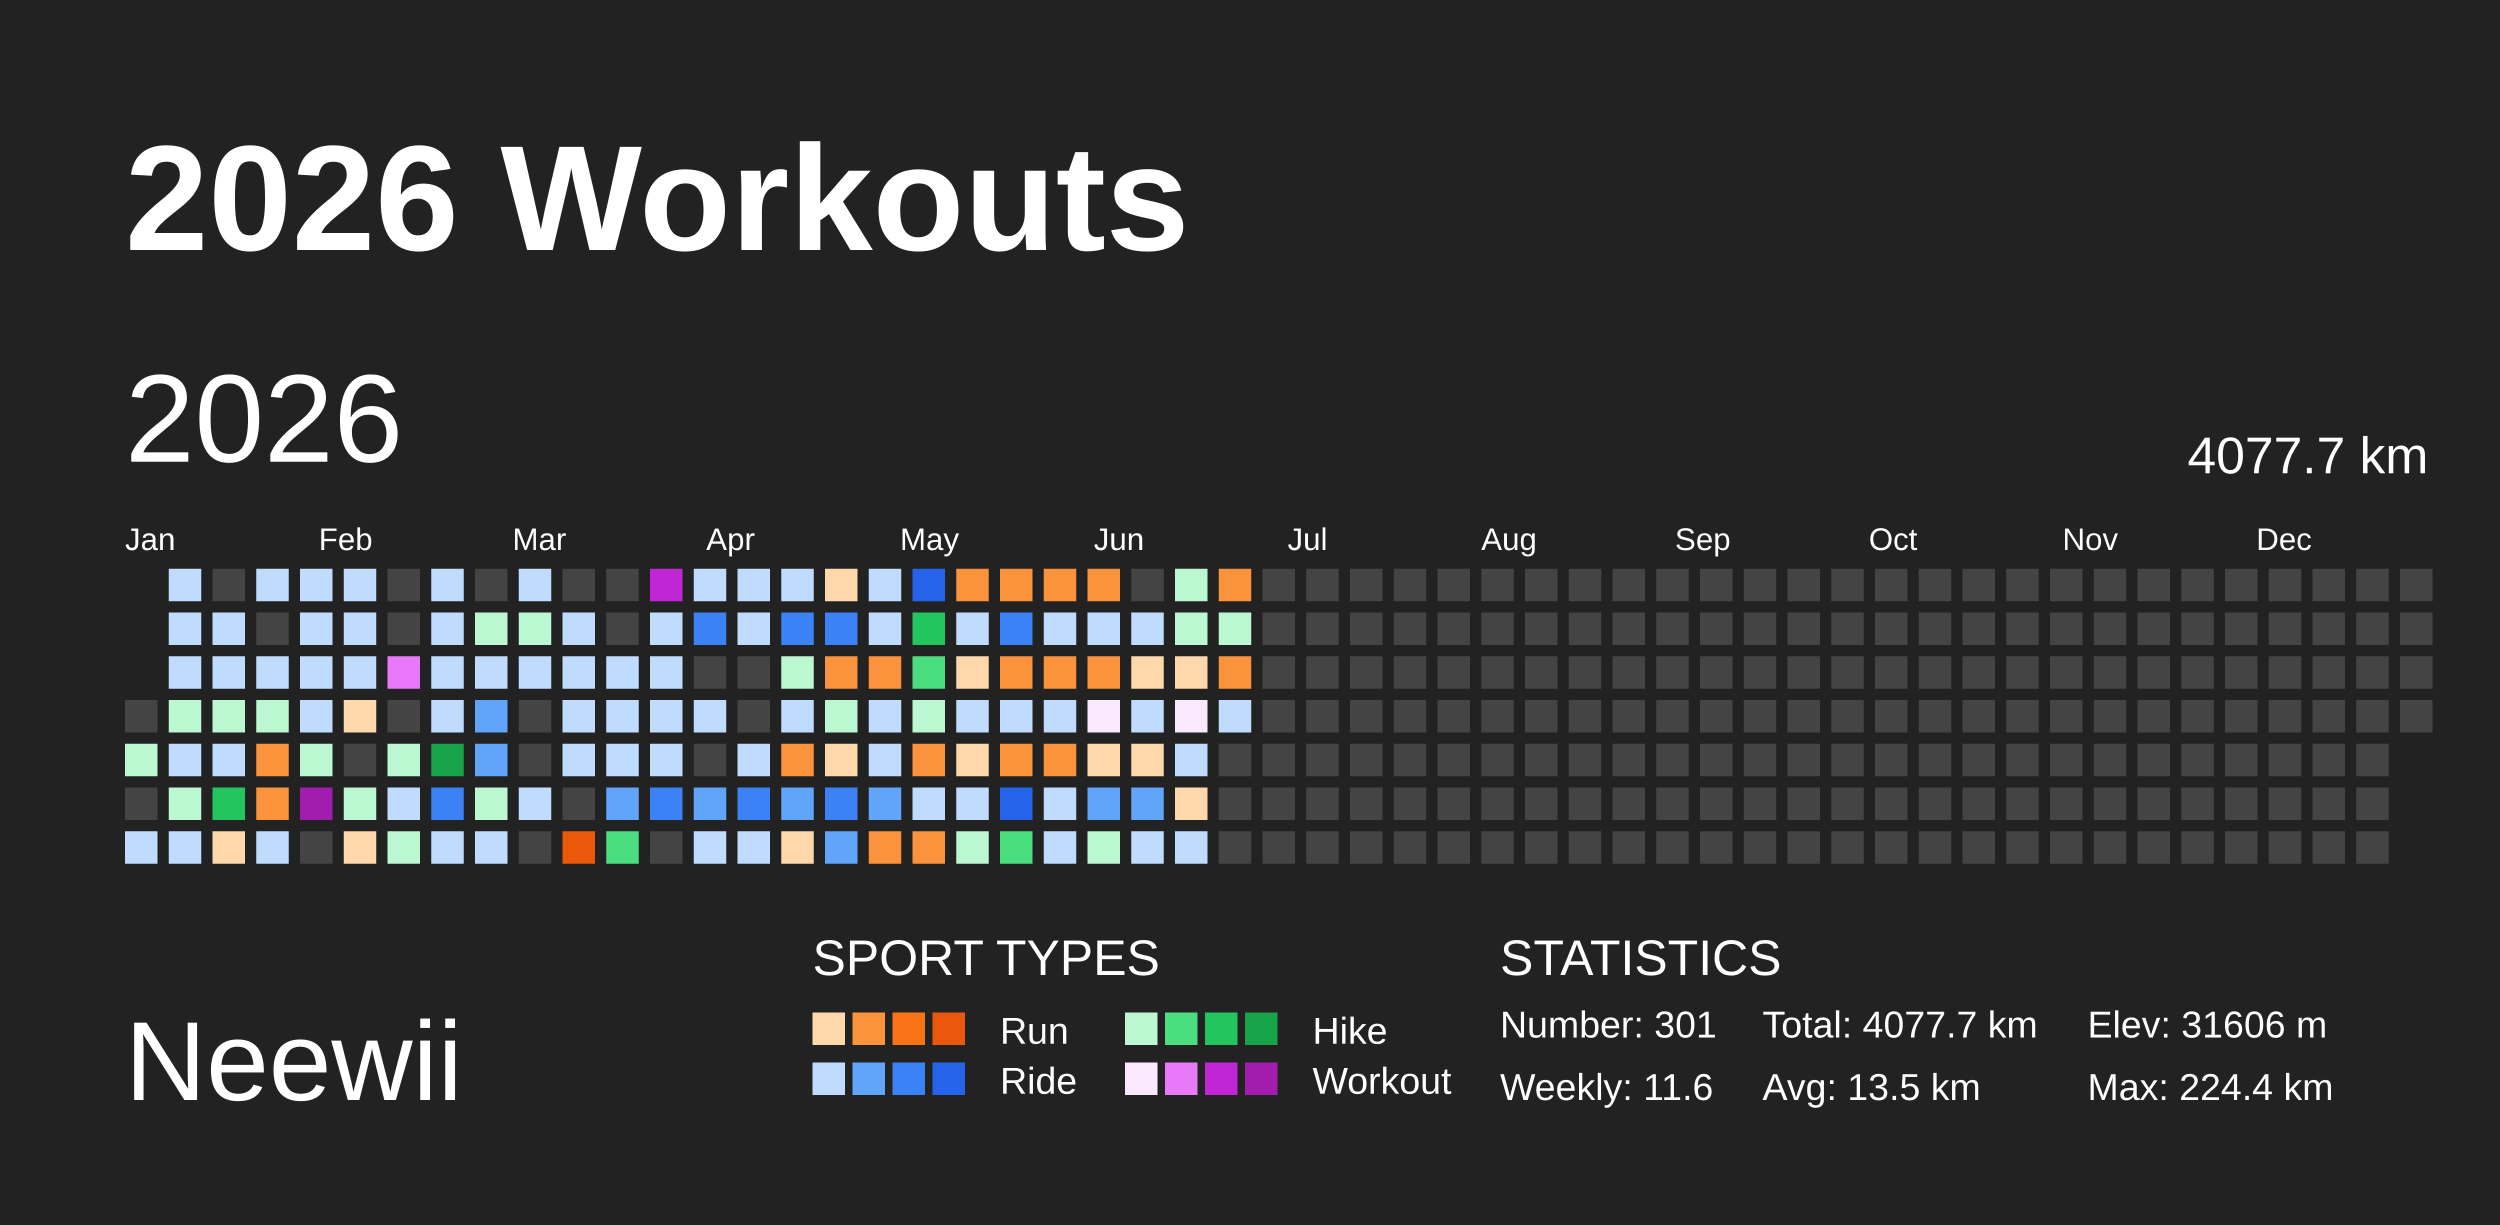
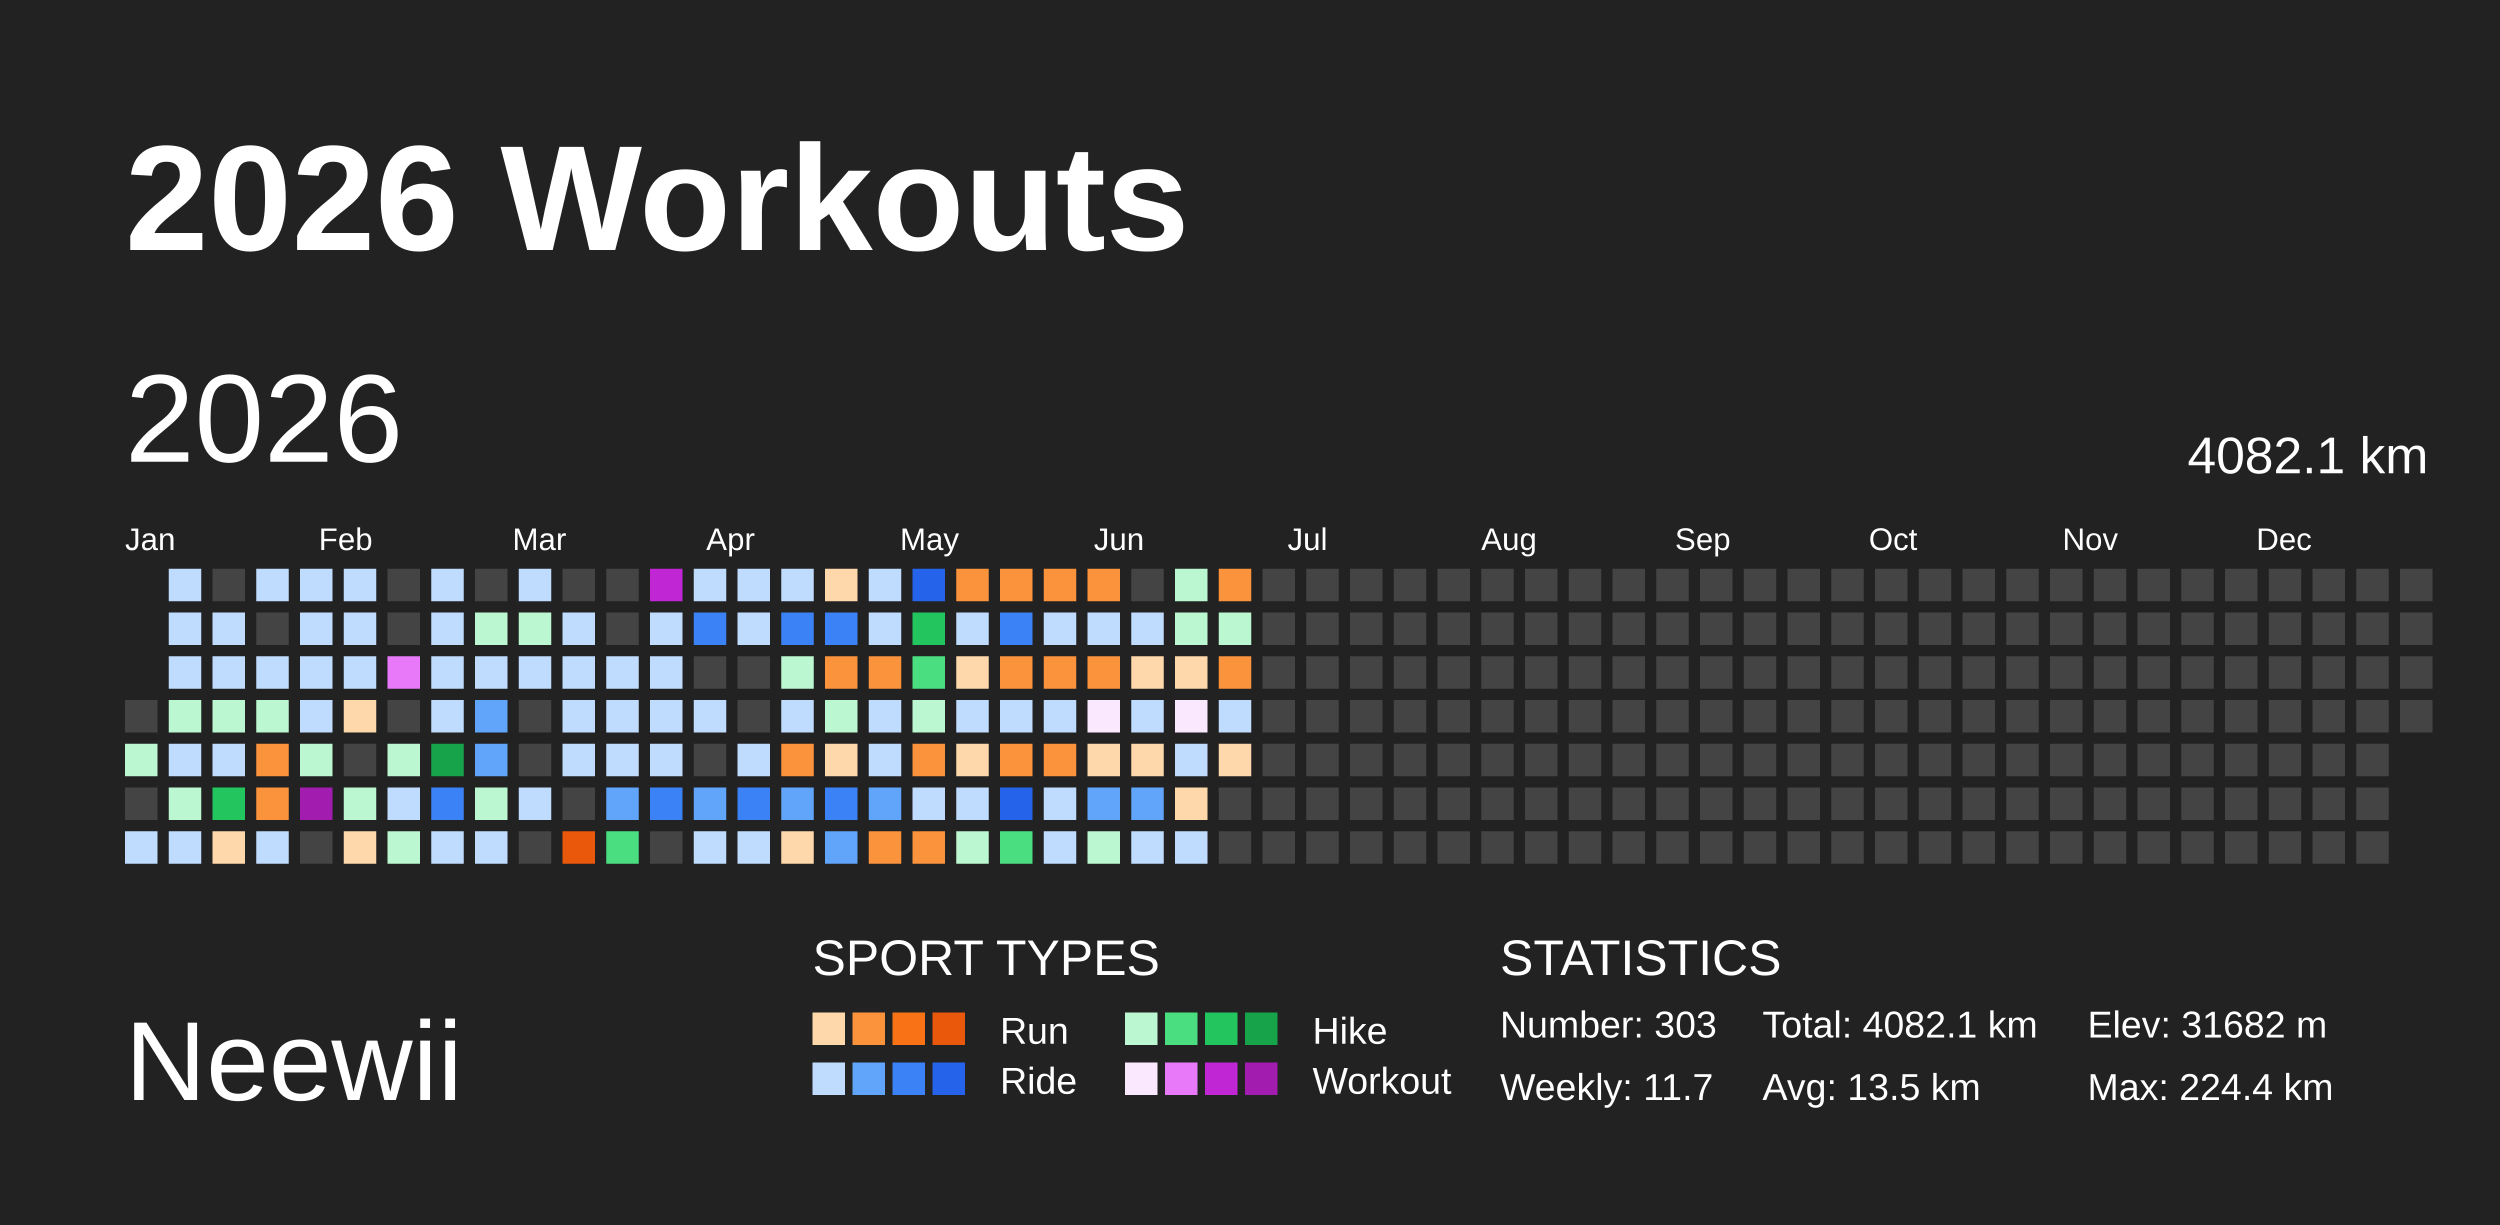
<svg xmlns="http://www.w3.org/2000/svg" baseProfile="full" height="98mm" version="1.1" viewBox="0,0,200,98" width="200mm">
  <defs />
  <rect fill="#222222" height="98" width="200" x="0" y="0" />
  <text fill="#FFFFFF" style="font-size:12px; font-family:Arial; font-weight:bold;" x="10" y="20">2026 Workouts</text>
  <text fill="#FFFFFF" style="font-size:9px; font-family:Arial" x="10" y="88">Neewii</text>
  <text fill="#FFFFFF" style="font-size:4px; font-family:Arial" x="65" y="78">SPORT TYPES</text>
  <rect fill="#fed7aa" height="2.6" width="2.6" x="65.0" y="81" />
  <rect fill="#fb923c" height="2.6" width="2.6" x="68.2" y="81" />
  <rect fill="#f97316" height="2.6" width="2.6" x="71.4" y="81" />
  <rect fill="#ea580c" height="2.6" width="2.6" x="74.6" y="81" />
  <text fill="#FFFFFF" style="font-size:3px; font-family:Arial" x="80" y="83.5">Run</text>
  <rect fill="#bbf7d0" height="2.6" width="2.6" x="90.0" y="81" />
  <rect fill="#4ade80" height="2.6" width="2.6" x="93.2" y="81" />
  <rect fill="#22c55e" height="2.6" width="2.6" x="96.4" y="81" />
  <rect fill="#16a34a" height="2.6" width="2.6" x="99.6" y="81" />
  <text fill="#FFFFFF" style="font-size:3px; font-family:Arial" x="105" y="83.5">Hike</text>
  <rect fill="#bfdbfe" height="2.6" width="2.6" x="65.0" y="85" />
  <rect fill="#60a5fa" height="2.6" width="2.6" x="68.2" y="85" />
  <rect fill="#3b82f6" height="2.6" width="2.6" x="71.4" y="85" />
  <rect fill="#2563eb" height="2.6" width="2.6" x="74.6" y="85" />
  <text fill="#FFFFFF" style="font-size:3px; font-family:Arial" x="80" y="87.5">Ride</text>
  <rect fill="#fae8ff" height="2.6" width="2.6" x="90.0" y="85" />
  <rect fill="#e879f9" height="2.6" width="2.6" x="93.2" y="85" />
  <rect fill="#c026d3" height="2.6" width="2.6" x="96.4" y="85" />
  <rect fill="#a21caf" height="2.6" width="2.6" x="99.6" y="85" />
  <text fill="#FFFFFF" style="font-size:3px; font-family:Arial" x="105" y="87.5">Workout</text>
  <text fill="#FFFFFF" style="font-size:4px; font-family:Arial" x="120" y="78">STATISTICS</text>
-   <text fill="#FFFFFF" style="font-size:3px; font-family:Arial" x="120" y="83">Number: 301</text>
-   <text fill="#FFFFFF" style="font-size:3px; font-family:Arial" x="120" y="88">Weekly: 11.6</text>
-   <text fill="#FFFFFF" style="font-size:3px; font-family:Arial" x="141" y="83">Total: 4077.7 km</text>
+   <text fill="#FFFFFF" style="font-size:3px; font-family:Arial" x="120" y="83">Number: 303</text>
+   <text fill="#FFFFFF" style="font-size:3px; font-family:Arial" x="120" y="88">Weekly: 11.7</text>
+   <text fill="#FFFFFF" style="font-size:3px; font-family:Arial" x="141" y="83">Total: 4082.1 km</text>
  <text fill="#FFFFFF" style="font-size:3px; font-family:Arial" x="141" y="88">Avg: 13.5 km</text>
-   <text fill="#FFFFFF" style="font-size:3px; font-family:Arial" x="167" y="83">Elev: 31606 m</text>
+   <text fill="#FFFFFF" style="font-size:3px; font-family:Arial" x="167" y="83">Elev: 31682 m</text>
  <text fill="#FFFFFF" style="font-size:3px; font-family:Arial" x="167" y="88">Max: 224.4 km</text>
  <text dominant-baseline="hanging" fill="#FFFFFF" style="font-size:10.0px; font-family:Arial;" x="10" y="30">2026</text>
-   <text dominant-baseline="hanging" fill="#FFFFFF" style="font-size:4.125px; font-family:Arial;" x="175" y="35">4077.7 km</text>
+   <text dominant-baseline="hanging" fill="#FFFFFF" style="font-size:4.125px; font-family:Arial;" x="175" y="35">4082.1 km</text>
  <text fill="#FFFFFF" style="font-size:2.5px; font-family:Arial" x="10.0" y="44">Jan</text>
  <text fill="#FFFFFF" style="font-size:2.5px; font-family:Arial" x="25.5" y="44">Feb</text>
  <text fill="#FFFFFF" style="font-size:2.5px; font-family:Arial" x="41.0" y="44">Mar</text>
  <text fill="#FFFFFF" style="font-size:2.5px; font-family:Arial" x="56.5" y="44">Apr</text>
  <text fill="#FFFFFF" style="font-size:2.5px; font-family:Arial" x="72.0" y="44">May</text>
  <text fill="#FFFFFF" style="font-size:2.5px; font-family:Arial" x="87.5" y="44">Jun</text>
  <text fill="#FFFFFF" style="font-size:2.5px; font-family:Arial" x="103.0" y="44">Jul</text>
  <text fill="#FFFFFF" style="font-size:2.5px; font-family:Arial" x="118.5" y="44">Aug</text>
  <text fill="#FFFFFF" style="font-size:2.5px; font-family:Arial" x="134.0" y="44">Sep</text>
  <text fill="#FFFFFF" style="font-size:2.5px; font-family:Arial" x="149.5" y="44">Oct</text>
  <text fill="#FFFFFF" style="font-size:2.5px; font-family:Arial" x="165.0" y="44">Nov</text>
  <text fill="#FFFFFF" style="font-size:2.5px; font-family:Arial" x="180.5" y="44">Dec</text>
  <rect fill="#444444" height="2.6" width="2.6" x="10.0" y="56.0" />
  <rect fill="#bbf7d0" height="2.6" width="2.6" x="10.0" y="59.5" />
  <rect fill="#444444" height="2.6" width="2.6" x="10.0" y="63.0" />
  <rect fill="#bfdbfe" height="2.6" width="2.6" x="10.0" y="66.5" />
  <rect fill="#bfdbfe" height="2.6" width="2.6" x="13.5" y="45.5" />
  <rect fill="#bfdbfe" height="2.6" width="2.6" x="13.5" y="49.0" />
  <rect fill="#bfdbfe" height="2.6" width="2.6" x="13.5" y="52.5" />
  <rect fill="#bbf7d0" height="2.6" width="2.6" x="13.5" y="56.0" />
  <rect fill="#bfdbfe" height="2.6" width="2.6" x="13.5" y="59.5" />
  <rect fill="#bbf7d0" height="2.6" width="2.6" x="13.5" y="63.0" />
  <rect fill="#bfdbfe" height="2.6" width="2.6" x="13.5" y="66.5" />
  <rect fill="#444444" height="2.6" width="2.6" x="17.0" y="45.5" />
  <rect fill="#bfdbfe" height="2.6" width="2.6" x="17.0" y="49.0" />
  <rect fill="#bfdbfe" height="2.6" width="2.6" x="17.0" y="52.5" />
  <rect fill="#bbf7d0" height="2.6" width="2.6" x="17.0" y="56.0" />
  <rect fill="#bfdbfe" height="2.6" width="2.6" x="17.0" y="59.5" />
  <rect fill="#22c55e" height="2.6" width="2.6" x="17.0" y="63.0" />
  <rect fill="#fed7aa" height="2.6" width="2.6" x="17.0" y="66.5" />
  <rect fill="#bfdbfe" height="2.6" width="2.6" x="20.5" y="45.5" />
  <rect fill="#444444" height="2.6" width="2.6" x="20.5" y="49.0" />
  <rect fill="#bfdbfe" height="2.6" width="2.6" x="20.5" y="52.5" />
  <rect fill="#bbf7d0" height="2.6" width="2.6" x="20.5" y="56.0" />
  <rect fill="#fb923c" height="2.6" width="2.6" x="20.5" y="59.5" />
  <rect fill="#fb923c" height="2.6" width="2.6" x="20.5" y="63.0" />
  <rect fill="#bfdbfe" height="2.6" width="2.6" x="20.5" y="66.5" />
  <rect fill="#bfdbfe" height="2.6" width="2.6" x="24.0" y="45.5" />
  <rect fill="#bfdbfe" height="2.6" width="2.6" x="24.0" y="49.0" />
  <rect fill="#bfdbfe" height="2.6" width="2.6" x="24.0" y="52.5" />
  <rect fill="#bfdbfe" height="2.6" width="2.6" x="24.0" y="56.0" />
  <rect fill="#bbf7d0" height="2.6" width="2.6" x="24.0" y="59.5" />
  <rect fill="#a21caf" height="2.6" width="2.6" x="24.0" y="63.0" />
  <rect fill="#444444" height="2.6" width="2.6" x="24.0" y="66.5" />
  <rect fill="#bfdbfe" height="2.6" width="2.6" x="27.5" y="45.5" />
  <rect fill="#bfdbfe" height="2.6" width="2.6" x="27.5" y="49.0" />
  <rect fill="#bfdbfe" height="2.6" width="2.6" x="27.5" y="52.5" />
  <rect fill="#fed7aa" height="2.6" width="2.6" x="27.5" y="56.0" />
  <rect fill="#444444" height="2.6" width="2.6" x="27.5" y="59.5" />
  <rect fill="#bbf7d0" height="2.6" width="2.6" x="27.5" y="63.0" />
  <rect fill="#fed7aa" height="2.6" width="2.6" x="27.5" y="66.5" />
  <rect fill="#444444" height="2.6" width="2.6" x="31.0" y="45.5" />
  <rect fill="#444444" height="2.6" width="2.6" x="31.0" y="49.0" />
  <rect fill="#e879f9" height="2.6" width="2.6" x="31.0" y="52.5" />
  <rect fill="#444444" height="2.6" width="2.6" x="31.0" y="56.0" />
  <rect fill="#bbf7d0" height="2.6" width="2.6" x="31.0" y="59.5" />
  <rect fill="#bfdbfe" height="2.6" width="2.6" x="31.0" y="63.0" />
  <rect fill="#bbf7d0" height="2.6" width="2.6" x="31.0" y="66.5" />
  <rect fill="#bfdbfe" height="2.6" width="2.6" x="34.5" y="45.5" />
  <rect fill="#bfdbfe" height="2.6" width="2.6" x="34.5" y="49.0" />
  <rect fill="#bfdbfe" height="2.6" width="2.6" x="34.5" y="52.5" />
  <rect fill="#bfdbfe" height="2.6" width="2.6" x="34.5" y="56.0" />
  <rect fill="#16a34a" height="2.6" width="2.6" x="34.5" y="59.5" />
  <rect fill="#3b82f6" height="2.6" width="2.6" x="34.5" y="63.0" />
  <rect fill="#bfdbfe" height="2.6" width="2.6" x="34.5" y="66.5" />
  <rect fill="#444444" height="2.6" width="2.6" x="38.0" y="45.5" />
  <rect fill="#bbf7d0" height="2.6" width="2.6" x="38.0" y="49.0" />
  <rect fill="#bfdbfe" height="2.6" width="2.6" x="38.0" y="52.5" />
  <rect fill="#60a5fa" height="2.6" width="2.6" x="38.0" y="56.0" />
  <rect fill="#60a5fa" height="2.6" width="2.6" x="38.0" y="59.5" />
  <rect fill="#bbf7d0" height="2.6" width="2.6" x="38.0" y="63.0" />
  <rect fill="#bfdbfe" height="2.6" width="2.6" x="38.0" y="66.5" />
  <rect fill="#bfdbfe" height="2.6" width="2.6" x="41.5" y="45.5" />
  <rect fill="#bbf7d0" height="2.6" width="2.6" x="41.5" y="49.0" />
  <rect fill="#bfdbfe" height="2.6" width="2.6" x="41.5" y="52.5" />
  <rect fill="#444444" height="2.6" width="2.6" x="41.5" y="56.0" />
  <rect fill="#444444" height="2.6" width="2.6" x="41.5" y="59.5" />
  <rect fill="#bfdbfe" height="2.6" width="2.6" x="41.5" y="63.0" />
  <rect fill="#444444" height="2.6" width="2.6" x="41.5" y="66.5" />
  <rect fill="#444444" height="2.6" width="2.6" x="45.0" y="45.5" />
  <rect fill="#bfdbfe" height="2.6" width="2.6" x="45.0" y="49.0" />
  <rect fill="#bfdbfe" height="2.6" width="2.6" x="45.0" y="52.5" />
  <rect fill="#bfdbfe" height="2.6" width="2.6" x="45.0" y="56.0" />
  <rect fill="#bfdbfe" height="2.6" width="2.6" x="45.0" y="59.5" />
  <rect fill="#444444" height="2.6" width="2.6" x="45.0" y="63.0" />
  <rect fill="#ea580c" height="2.6" width="2.6" x="45.0" y="66.5" />
  <rect fill="#444444" height="2.6" width="2.6" x="48.5" y="45.5" />
  <rect fill="#444444" height="2.6" width="2.6" x="48.5" y="49.0" />
  <rect fill="#bfdbfe" height="2.6" width="2.6" x="48.5" y="52.5" />
  <rect fill="#bfdbfe" height="2.6" width="2.6" x="48.5" y="56.0" />
  <rect fill="#bfdbfe" height="2.6" width="2.6" x="48.5" y="59.5" />
  <rect fill="#60a5fa" height="2.6" width="2.6" x="48.5" y="63.0" />
  <rect fill="#4ade80" height="2.6" width="2.6" x="48.5" y="66.5" />
  <rect fill="#c026d3" height="2.6" width="2.6" x="52.0" y="45.5" />
  <rect fill="#bfdbfe" height="2.6" width="2.6" x="52.0" y="49.0" />
  <rect fill="#bfdbfe" height="2.6" width="2.6" x="52.0" y="52.5" />
  <rect fill="#bfdbfe" height="2.6" width="2.6" x="52.0" y="56.0" />
  <rect fill="#bfdbfe" height="2.6" width="2.6" x="52.0" y="59.5" />
  <rect fill="#3b82f6" height="2.6" width="2.6" x="52.0" y="63.0" />
  <rect fill="#444444" height="2.6" width="2.6" x="52.0" y="66.5" />
  <rect fill="#bfdbfe" height="2.6" width="2.6" x="55.5" y="45.5" />
  <rect fill="#3b82f6" height="2.6" width="2.6" x="55.5" y="49.0" />
  <rect fill="#444444" height="2.6" width="2.6" x="55.5" y="52.5" />
  <rect fill="#bfdbfe" height="2.6" width="2.6" x="55.5" y="56.0" />
  <rect fill="#444444" height="2.6" width="2.6" x="55.5" y="59.5" />
  <rect fill="#60a5fa" height="2.6" width="2.6" x="55.5" y="63.0" />
  <rect fill="#bfdbfe" height="2.6" width="2.6" x="55.5" y="66.5" />
  <rect fill="#bfdbfe" height="2.6" width="2.6" x="59.0" y="45.5" />
  <rect fill="#bfdbfe" height="2.6" width="2.6" x="59.0" y="49.0" />
  <rect fill="#444444" height="2.6" width="2.6" x="59.0" y="52.5" />
  <rect fill="#444444" height="2.6" width="2.6" x="59.0" y="56.0" />
  <rect fill="#bfdbfe" height="2.6" width="2.6" x="59.0" y="59.5" />
  <rect fill="#3b82f6" height="2.6" width="2.6" x="59.0" y="63.0" />
  <rect fill="#bfdbfe" height="2.6" width="2.6" x="59.0" y="66.5" />
  <rect fill="#bfdbfe" height="2.6" width="2.6" x="62.5" y="45.5" />
  <rect fill="#3b82f6" height="2.6" width="2.6" x="62.5" y="49.0" />
  <rect fill="#bbf7d0" height="2.6" width="2.6" x="62.5" y="52.5" />
  <rect fill="#bfdbfe" height="2.6" width="2.6" x="62.5" y="56.0" />
  <rect fill="#fb923c" height="2.6" width="2.6" x="62.5" y="59.5" />
  <rect fill="#60a5fa" height="2.6" width="2.6" x="62.5" y="63.0" />
  <rect fill="#fed7aa" height="2.6" width="2.6" x="62.5" y="66.5" />
  <rect fill="#fed7aa" height="2.6" width="2.6" x="66.0" y="45.5" />
  <rect fill="#3b82f6" height="2.6" width="2.6" x="66.0" y="49.0" />
  <rect fill="#fb923c" height="2.6" width="2.6" x="66.0" y="52.5" />
  <rect fill="#bbf7d0" height="2.6" width="2.6" x="66.0" y="56.0" />
  <rect fill="#fed7aa" height="2.6" width="2.6" x="66.0" y="59.5" />
  <rect fill="#3b82f6" height="2.6" width="2.6" x="66.0" y="63.0" />
  <rect fill="#60a5fa" height="2.6" width="2.6" x="66.0" y="66.5" />
  <rect fill="#bfdbfe" height="2.6" width="2.6" x="69.5" y="45.5" />
  <rect fill="#bfdbfe" height="2.6" width="2.6" x="69.5" y="49.0" />
  <rect fill="#fb923c" height="2.6" width="2.6" x="69.5" y="52.5" />
  <rect fill="#bfdbfe" height="2.6" width="2.6" x="69.5" y="56.0" />
  <rect fill="#bfdbfe" height="2.6" width="2.6" x="69.5" y="59.5" />
  <rect fill="#60a5fa" height="2.6" width="2.6" x="69.5" y="63.0" />
  <rect fill="#fb923c" height="2.6" width="2.6" x="69.5" y="66.5" />
  <rect fill="#2563eb" height="2.6" width="2.6" x="73.0" y="45.5" />
  <rect fill="#22c55e" height="2.6" width="2.6" x="73.0" y="49.0" />
  <rect fill="#4ade80" height="2.6" width="2.6" x="73.0" y="52.5" />
  <rect fill="#bbf7d0" height="2.6" width="2.6" x="73.0" y="56.0" />
  <rect fill="#fb923c" height="2.6" width="2.6" x="73.0" y="59.5" />
  <rect fill="#bfdbfe" height="2.6" width="2.6" x="73.0" y="63.0" />
  <rect fill="#fb923c" height="2.6" width="2.6" x="73.0" y="66.5" />
  <rect fill="#fb923c" height="2.6" width="2.6" x="76.5" y="45.5" />
  <rect fill="#bfdbfe" height="2.6" width="2.6" x="76.5" y="49.0" />
  <rect fill="#fed7aa" height="2.6" width="2.6" x="76.5" y="52.5" />
  <rect fill="#bfdbfe" height="2.6" width="2.6" x="76.5" y="56.0" />
  <rect fill="#fed7aa" height="2.6" width="2.6" x="76.5" y="59.5" />
  <rect fill="#bfdbfe" height="2.6" width="2.6" x="76.5" y="63.0" />
  <rect fill="#bbf7d0" height="2.6" width="2.6" x="76.5" y="66.5" />
  <rect fill="#fb923c" height="2.6" width="2.6" x="80.0" y="45.5" />
  <rect fill="#3b82f6" height="2.6" width="2.6" x="80.0" y="49.0" />
  <rect fill="#fb923c" height="2.6" width="2.6" x="80.0" y="52.5" />
  <rect fill="#bfdbfe" height="2.6" width="2.6" x="80.0" y="56.0" />
  <rect fill="#fb923c" height="2.6" width="2.6" x="80.0" y="59.5" />
  <rect fill="#2563eb" height="2.6" width="2.6" x="80.0" y="63.0" />
  <rect fill="#4ade80" height="2.6" width="2.6" x="80.0" y="66.5" />
  <rect fill="#fb923c" height="2.6" width="2.6" x="83.5" y="45.5" />
  <rect fill="#bfdbfe" height="2.6" width="2.6" x="83.5" y="49.0" />
  <rect fill="#fb923c" height="2.6" width="2.6" x="83.5" y="52.5" />
  <rect fill="#bfdbfe" height="2.6" width="2.6" x="83.5" y="56.0" />
  <rect fill="#fb923c" height="2.6" width="2.6" x="83.5" y="59.5" />
  <rect fill="#bfdbfe" height="2.6" width="2.6" x="83.5" y="63.0" />
  <rect fill="#bfdbfe" height="2.6" width="2.6" x="83.5" y="66.5" />
  <rect fill="#fb923c" height="2.6" width="2.6" x="87.0" y="45.5" />
  <rect fill="#bfdbfe" height="2.6" width="2.6" x="87.0" y="49.0" />
  <rect fill="#fb923c" height="2.6" width="2.6" x="87.0" y="52.5" />
  <rect fill="#fae8ff" height="2.6" width="2.6" x="87.0" y="56.0" />
  <rect fill="#fed7aa" height="2.6" width="2.6" x="87.0" y="59.5" />
  <rect fill="#60a5fa" height="2.6" width="2.6" x="87.0" y="63.0" />
  <rect fill="#bbf7d0" height="2.6" width="2.6" x="87.0" y="66.5" />
  <rect fill="#444444" height="2.6" width="2.6" x="90.5" y="45.5" />
  <rect fill="#bfdbfe" height="2.6" width="2.6" x="90.5" y="49.0" />
  <rect fill="#fed7aa" height="2.6" width="2.6" x="90.5" y="52.5" />
  <rect fill="#bfdbfe" height="2.6" width="2.6" x="90.5" y="56.0" />
  <rect fill="#fed7aa" height="2.6" width="2.6" x="90.5" y="59.5" />
  <rect fill="#60a5fa" height="2.6" width="2.6" x="90.5" y="63.0" />
  <rect fill="#bfdbfe" height="2.6" width="2.6" x="90.5" y="66.5" />
  <rect fill="#bbf7d0" height="2.6" width="2.6" x="94.0" y="45.5" />
  <rect fill="#bbf7d0" height="2.6" width="2.6" x="94.0" y="49.0" />
  <rect fill="#fed7aa" height="2.6" width="2.6" x="94.0" y="52.5" />
  <rect fill="#fae8ff" height="2.6" width="2.6" x="94.0" y="56.0" />
  <rect fill="#bfdbfe" height="2.6" width="2.6" x="94.0" y="59.5" />
  <rect fill="#fed7aa" height="2.6" width="2.6" x="94.0" y="63.0" />
  <rect fill="#bfdbfe" height="2.6" width="2.6" x="94.0" y="66.5" />
  <rect fill="#fb923c" height="2.6" width="2.6" x="97.5" y="45.5" />
  <rect fill="#bbf7d0" height="2.6" width="2.6" x="97.5" y="49.0" />
  <rect fill="#fb923c" height="2.6" width="2.6" x="97.5" y="52.5" />
  <rect fill="#bfdbfe" height="2.6" width="2.6" x="97.5" y="56.0" />
-   <rect fill="#444444" height="2.6" width="2.6" x="97.5" y="59.5" />
+   <rect fill="#fed7aa" height="2.6" width="2.6" x="97.5" y="59.5" />
  <rect fill="#444444" height="2.6" width="2.6" x="97.5" y="63.0" />
  <rect fill="#444444" height="2.6" width="2.6" x="97.5" y="66.5" />
  <rect fill="#444444" height="2.6" width="2.6" x="101.0" y="45.5" />
  <rect fill="#444444" height="2.6" width="2.6" x="101.0" y="49.0" />
  <rect fill="#444444" height="2.6" width="2.6" x="101.0" y="52.5" />
  <rect fill="#444444" height="2.6" width="2.6" x="101.0" y="56.0" />
  <rect fill="#444444" height="2.6" width="2.6" x="101.0" y="59.5" />
  <rect fill="#444444" height="2.6" width="2.6" x="101.0" y="63.0" />
  <rect fill="#444444" height="2.6" width="2.6" x="101.0" y="66.5" />
  <rect fill="#444444" height="2.6" width="2.6" x="104.5" y="45.5" />
  <rect fill="#444444" height="2.6" width="2.6" x="104.5" y="49.0" />
  <rect fill="#444444" height="2.6" width="2.6" x="104.5" y="52.5" />
  <rect fill="#444444" height="2.6" width="2.6" x="104.5" y="56.0" />
  <rect fill="#444444" height="2.6" width="2.6" x="104.5" y="59.5" />
  <rect fill="#444444" height="2.6" width="2.6" x="104.5" y="63.0" />
  <rect fill="#444444" height="2.6" width="2.6" x="104.5" y="66.5" />
  <rect fill="#444444" height="2.6" width="2.6" x="108.0" y="45.5" />
  <rect fill="#444444" height="2.6" width="2.6" x="108.0" y="49.0" />
  <rect fill="#444444" height="2.6" width="2.6" x="108.0" y="52.5" />
  <rect fill="#444444" height="2.6" width="2.6" x="108.0" y="56.0" />
  <rect fill="#444444" height="2.6" width="2.6" x="108.0" y="59.5" />
  <rect fill="#444444" height="2.6" width="2.6" x="108.0" y="63.0" />
  <rect fill="#444444" height="2.6" width="2.6" x="108.0" y="66.5" />
  <rect fill="#444444" height="2.6" width="2.6" x="111.5" y="45.5" />
  <rect fill="#444444" height="2.6" width="2.6" x="111.5" y="49.0" />
  <rect fill="#444444" height="2.6" width="2.6" x="111.5" y="52.5" />
  <rect fill="#444444" height="2.6" width="2.6" x="111.5" y="56.0" />
  <rect fill="#444444" height="2.6" width="2.6" x="111.5" y="59.5" />
  <rect fill="#444444" height="2.6" width="2.6" x="111.5" y="63.0" />
  <rect fill="#444444" height="2.6" width="2.6" x="111.5" y="66.5" />
  <rect fill="#444444" height="2.6" width="2.6" x="115.0" y="45.5" />
  <rect fill="#444444" height="2.6" width="2.6" x="115.0" y="49.0" />
  <rect fill="#444444" height="2.6" width="2.6" x="115.0" y="52.5" />
  <rect fill="#444444" height="2.6" width="2.6" x="115.0" y="56.0" />
  <rect fill="#444444" height="2.6" width="2.6" x="115.0" y="59.5" />
  <rect fill="#444444" height="2.6" width="2.6" x="115.0" y="63.0" />
  <rect fill="#444444" height="2.6" width="2.6" x="115.0" y="66.5" />
  <rect fill="#444444" height="2.6" width="2.6" x="118.5" y="45.5" />
  <rect fill="#444444" height="2.6" width="2.6" x="118.5" y="49.0" />
  <rect fill="#444444" height="2.6" width="2.6" x="118.5" y="52.5" />
  <rect fill="#444444" height="2.6" width="2.6" x="118.5" y="56.0" />
  <rect fill="#444444" height="2.6" width="2.6" x="118.5" y="59.5" />
  <rect fill="#444444" height="2.6" width="2.6" x="118.5" y="63.0" />
  <rect fill="#444444" height="2.6" width="2.6" x="118.5" y="66.5" />
  <rect fill="#444444" height="2.6" width="2.6" x="122.0" y="45.5" />
  <rect fill="#444444" height="2.6" width="2.6" x="122.0" y="49.0" />
  <rect fill="#444444" height="2.6" width="2.6" x="122.0" y="52.5" />
  <rect fill="#444444" height="2.6" width="2.6" x="122.0" y="56.0" />
  <rect fill="#444444" height="2.6" width="2.6" x="122.0" y="59.5" />
  <rect fill="#444444" height="2.6" width="2.6" x="122.0" y="63.0" />
  <rect fill="#444444" height="2.6" width="2.6" x="122.0" y="66.5" />
  <rect fill="#444444" height="2.6" width="2.6" x="125.5" y="45.5" />
  <rect fill="#444444" height="2.6" width="2.6" x="125.5" y="49.0" />
  <rect fill="#444444" height="2.6" width="2.6" x="125.5" y="52.5" />
  <rect fill="#444444" height="2.6" width="2.6" x="125.5" y="56.0" />
  <rect fill="#444444" height="2.6" width="2.6" x="125.5" y="59.5" />
  <rect fill="#444444" height="2.6" width="2.6" x="125.5" y="63.0" />
  <rect fill="#444444" height="2.6" width="2.6" x="125.5" y="66.5" />
  <rect fill="#444444" height="2.6" width="2.6" x="129.0" y="45.5" />
  <rect fill="#444444" height="2.6" width="2.6" x="129.0" y="49.0" />
  <rect fill="#444444" height="2.6" width="2.6" x="129.0" y="52.5" />
  <rect fill="#444444" height="2.6" width="2.6" x="129.0" y="56.0" />
  <rect fill="#444444" height="2.6" width="2.6" x="129.0" y="59.5" />
  <rect fill="#444444" height="2.6" width="2.6" x="129.0" y="63.0" />
  <rect fill="#444444" height="2.6" width="2.6" x="129.0" y="66.5" />
  <rect fill="#444444" height="2.6" width="2.6" x="132.5" y="45.5" />
  <rect fill="#444444" height="2.6" width="2.6" x="132.5" y="49.0" />
  <rect fill="#444444" height="2.6" width="2.6" x="132.5" y="52.5" />
  <rect fill="#444444" height="2.6" width="2.6" x="132.5" y="56.0" />
  <rect fill="#444444" height="2.6" width="2.6" x="132.5" y="59.5" />
  <rect fill="#444444" height="2.6" width="2.6" x="132.5" y="63.0" />
  <rect fill="#444444" height="2.6" width="2.6" x="132.5" y="66.5" />
  <rect fill="#444444" height="2.6" width="2.6" x="136.0" y="45.5" />
  <rect fill="#444444" height="2.6" width="2.6" x="136.0" y="49.0" />
  <rect fill="#444444" height="2.6" width="2.6" x="136.0" y="52.5" />
  <rect fill="#444444" height="2.6" width="2.6" x="136.0" y="56.0" />
  <rect fill="#444444" height="2.6" width="2.6" x="136.0" y="59.5" />
  <rect fill="#444444" height="2.6" width="2.6" x="136.0" y="63.0" />
  <rect fill="#444444" height="2.6" width="2.6" x="136.0" y="66.5" />
  <rect fill="#444444" height="2.6" width="2.6" x="139.5" y="45.5" />
  <rect fill="#444444" height="2.6" width="2.6" x="139.5" y="49.0" />
  <rect fill="#444444" height="2.6" width="2.6" x="139.5" y="52.5" />
  <rect fill="#444444" height="2.6" width="2.6" x="139.5" y="56.0" />
  <rect fill="#444444" height="2.6" width="2.6" x="139.5" y="59.5" />
  <rect fill="#444444" height="2.6" width="2.6" x="139.5" y="63.0" />
  <rect fill="#444444" height="2.6" width="2.6" x="139.5" y="66.5" />
  <rect fill="#444444" height="2.6" width="2.6" x="143.0" y="45.5" />
  <rect fill="#444444" height="2.6" width="2.6" x="143.0" y="49.0" />
  <rect fill="#444444" height="2.6" width="2.6" x="143.0" y="52.5" />
  <rect fill="#444444" height="2.6" width="2.6" x="143.0" y="56.0" />
  <rect fill="#444444" height="2.6" width="2.6" x="143.0" y="59.5" />
  <rect fill="#444444" height="2.6" width="2.6" x="143.0" y="63.0" />
  <rect fill="#444444" height="2.6" width="2.6" x="143.0" y="66.5" />
  <rect fill="#444444" height="2.6" width="2.6" x="146.5" y="45.5" />
  <rect fill="#444444" height="2.6" width="2.6" x="146.5" y="49.0" />
  <rect fill="#444444" height="2.6" width="2.6" x="146.5" y="52.5" />
  <rect fill="#444444" height="2.6" width="2.6" x="146.5" y="56.0" />
  <rect fill="#444444" height="2.6" width="2.6" x="146.5" y="59.5" />
  <rect fill="#444444" height="2.6" width="2.6" x="146.5" y="63.0" />
  <rect fill="#444444" height="2.6" width="2.6" x="146.5" y="66.5" />
  <rect fill="#444444" height="2.6" width="2.6" x="150.0" y="45.5" />
  <rect fill="#444444" height="2.6" width="2.6" x="150.0" y="49.0" />
  <rect fill="#444444" height="2.6" width="2.6" x="150.0" y="52.5" />
  <rect fill="#444444" height="2.6" width="2.6" x="150.0" y="56.0" />
  <rect fill="#444444" height="2.6" width="2.6" x="150.0" y="59.5" />
  <rect fill="#444444" height="2.6" width="2.6" x="150.0" y="63.0" />
  <rect fill="#444444" height="2.6" width="2.6" x="150.0" y="66.5" />
  <rect fill="#444444" height="2.6" width="2.6" x="153.5" y="45.5" />
  <rect fill="#444444" height="2.6" width="2.6" x="153.5" y="49.0" />
  <rect fill="#444444" height="2.6" width="2.6" x="153.5" y="52.5" />
  <rect fill="#444444" height="2.6" width="2.6" x="153.5" y="56.0" />
  <rect fill="#444444" height="2.6" width="2.6" x="153.5" y="59.5" />
  <rect fill="#444444" height="2.6" width="2.6" x="153.5" y="63.0" />
  <rect fill="#444444" height="2.6" width="2.6" x="153.5" y="66.5" />
  <rect fill="#444444" height="2.6" width="2.6" x="157.0" y="45.5" />
  <rect fill="#444444" height="2.6" width="2.6" x="157.0" y="49.0" />
  <rect fill="#444444" height="2.6" width="2.6" x="157.0" y="52.5" />
  <rect fill="#444444" height="2.6" width="2.6" x="157.0" y="56.0" />
  <rect fill="#444444" height="2.6" width="2.6" x="157.0" y="59.5" />
  <rect fill="#444444" height="2.6" width="2.6" x="157.0" y="63.0" />
  <rect fill="#444444" height="2.6" width="2.6" x="157.0" y="66.5" />
  <rect fill="#444444" height="2.6" width="2.6" x="160.5" y="45.5" />
  <rect fill="#444444" height="2.6" width="2.6" x="160.5" y="49.0" />
  <rect fill="#444444" height="2.6" width="2.6" x="160.5" y="52.5" />
  <rect fill="#444444" height="2.6" width="2.6" x="160.5" y="56.0" />
  <rect fill="#444444" height="2.6" width="2.6" x="160.5" y="59.5" />
  <rect fill="#444444" height="2.6" width="2.6" x="160.5" y="63.0" />
  <rect fill="#444444" height="2.6" width="2.6" x="160.5" y="66.5" />
  <rect fill="#444444" height="2.6" width="2.6" x="164.0" y="45.5" />
  <rect fill="#444444" height="2.6" width="2.6" x="164.0" y="49.0" />
  <rect fill="#444444" height="2.6" width="2.6" x="164.0" y="52.5" />
  <rect fill="#444444" height="2.6" width="2.6" x="164.0" y="56.0" />
  <rect fill="#444444" height="2.6" width="2.6" x="164.0" y="59.5" />
  <rect fill="#444444" height="2.6" width="2.6" x="164.0" y="63.0" />
  <rect fill="#444444" height="2.6" width="2.6" x="164.0" y="66.5" />
  <rect fill="#444444" height="2.6" width="2.6" x="167.5" y="45.5" />
  <rect fill="#444444" height="2.6" width="2.6" x="167.5" y="49.0" />
  <rect fill="#444444" height="2.6" width="2.6" x="167.5" y="52.5" />
  <rect fill="#444444" height="2.6" width="2.6" x="167.5" y="56.0" />
  <rect fill="#444444" height="2.6" width="2.6" x="167.5" y="59.5" />
  <rect fill="#444444" height="2.6" width="2.6" x="167.5" y="63.0" />
  <rect fill="#444444" height="2.6" width="2.6" x="167.5" y="66.5" />
  <rect fill="#444444" height="2.6" width="2.6" x="171.0" y="45.5" />
  <rect fill="#444444" height="2.6" width="2.6" x="171.0" y="49.0" />
  <rect fill="#444444" height="2.6" width="2.6" x="171.0" y="52.5" />
  <rect fill="#444444" height="2.6" width="2.6" x="171.0" y="56.0" />
  <rect fill="#444444" height="2.6" width="2.6" x="171.0" y="59.5" />
  <rect fill="#444444" height="2.6" width="2.6" x="171.0" y="63.0" />
  <rect fill="#444444" height="2.6" width="2.6" x="171.0" y="66.5" />
  <rect fill="#444444" height="2.6" width="2.6" x="174.5" y="45.5" />
  <rect fill="#444444" height="2.6" width="2.6" x="174.5" y="49.0" />
  <rect fill="#444444" height="2.6" width="2.6" x="174.5" y="52.5" />
  <rect fill="#444444" height="2.6" width="2.6" x="174.5" y="56.0" />
  <rect fill="#444444" height="2.6" width="2.6" x="174.5" y="59.5" />
  <rect fill="#444444" height="2.6" width="2.6" x="174.5" y="63.0" />
  <rect fill="#444444" height="2.6" width="2.6" x="174.5" y="66.5" />
  <rect fill="#444444" height="2.6" width="2.6" x="178.0" y="45.5" />
  <rect fill="#444444" height="2.6" width="2.6" x="178.0" y="49.0" />
  <rect fill="#444444" height="2.6" width="2.6" x="178.0" y="52.5" />
  <rect fill="#444444" height="2.6" width="2.6" x="178.0" y="56.0" />
  <rect fill="#444444" height="2.6" width="2.6" x="178.0" y="59.5" />
  <rect fill="#444444" height="2.6" width="2.6" x="178.0" y="63.0" />
  <rect fill="#444444" height="2.6" width="2.6" x="178.0" y="66.5" />
  <rect fill="#444444" height="2.6" width="2.6" x="181.5" y="45.5" />
  <rect fill="#444444" height="2.6" width="2.6" x="181.5" y="49.0" />
  <rect fill="#444444" height="2.6" width="2.6" x="181.5" y="52.5" />
  <rect fill="#444444" height="2.6" width="2.6" x="181.5" y="56.0" />
  <rect fill="#444444" height="2.6" width="2.6" x="181.5" y="59.5" />
  <rect fill="#444444" height="2.6" width="2.6" x="181.5" y="63.0" />
  <rect fill="#444444" height="2.6" width="2.6" x="181.5" y="66.5" />
  <rect fill="#444444" height="2.6" width="2.6" x="185.0" y="45.5" />
  <rect fill="#444444" height="2.6" width="2.6" x="185.0" y="49.0" />
  <rect fill="#444444" height="2.6" width="2.6" x="185.0" y="52.5" />
  <rect fill="#444444" height="2.6" width="2.6" x="185.0" y="56.0" />
  <rect fill="#444444" height="2.6" width="2.6" x="185.0" y="59.5" />
  <rect fill="#444444" height="2.6" width="2.6" x="185.0" y="63.0" />
  <rect fill="#444444" height="2.6" width="2.6" x="185.0" y="66.5" />
  <rect fill="#444444" height="2.6" width="2.6" x="188.5" y="45.5" />
  <rect fill="#444444" height="2.6" width="2.6" x="188.5" y="49.0" />
  <rect fill="#444444" height="2.6" width="2.6" x="188.5" y="52.5" />
  <rect fill="#444444" height="2.6" width="2.6" x="188.5" y="56.0" />
  <rect fill="#444444" height="2.6" width="2.6" x="188.5" y="59.5" />
  <rect fill="#444444" height="2.6" width="2.6" x="188.5" y="63.0" />
  <rect fill="#444444" height="2.6" width="2.6" x="188.5" y="66.5" />
  <rect fill="#444444" height="2.6" width="2.6" x="192.0" y="45.5" />
  <rect fill="#444444" height="2.6" width="2.6" x="192.0" y="49.0" />
  <rect fill="#444444" height="2.6" width="2.6" x="192.0" y="52.5" />
  <rect fill="#444444" height="2.6" width="2.6" x="192.0" y="56.0" />
</svg>
